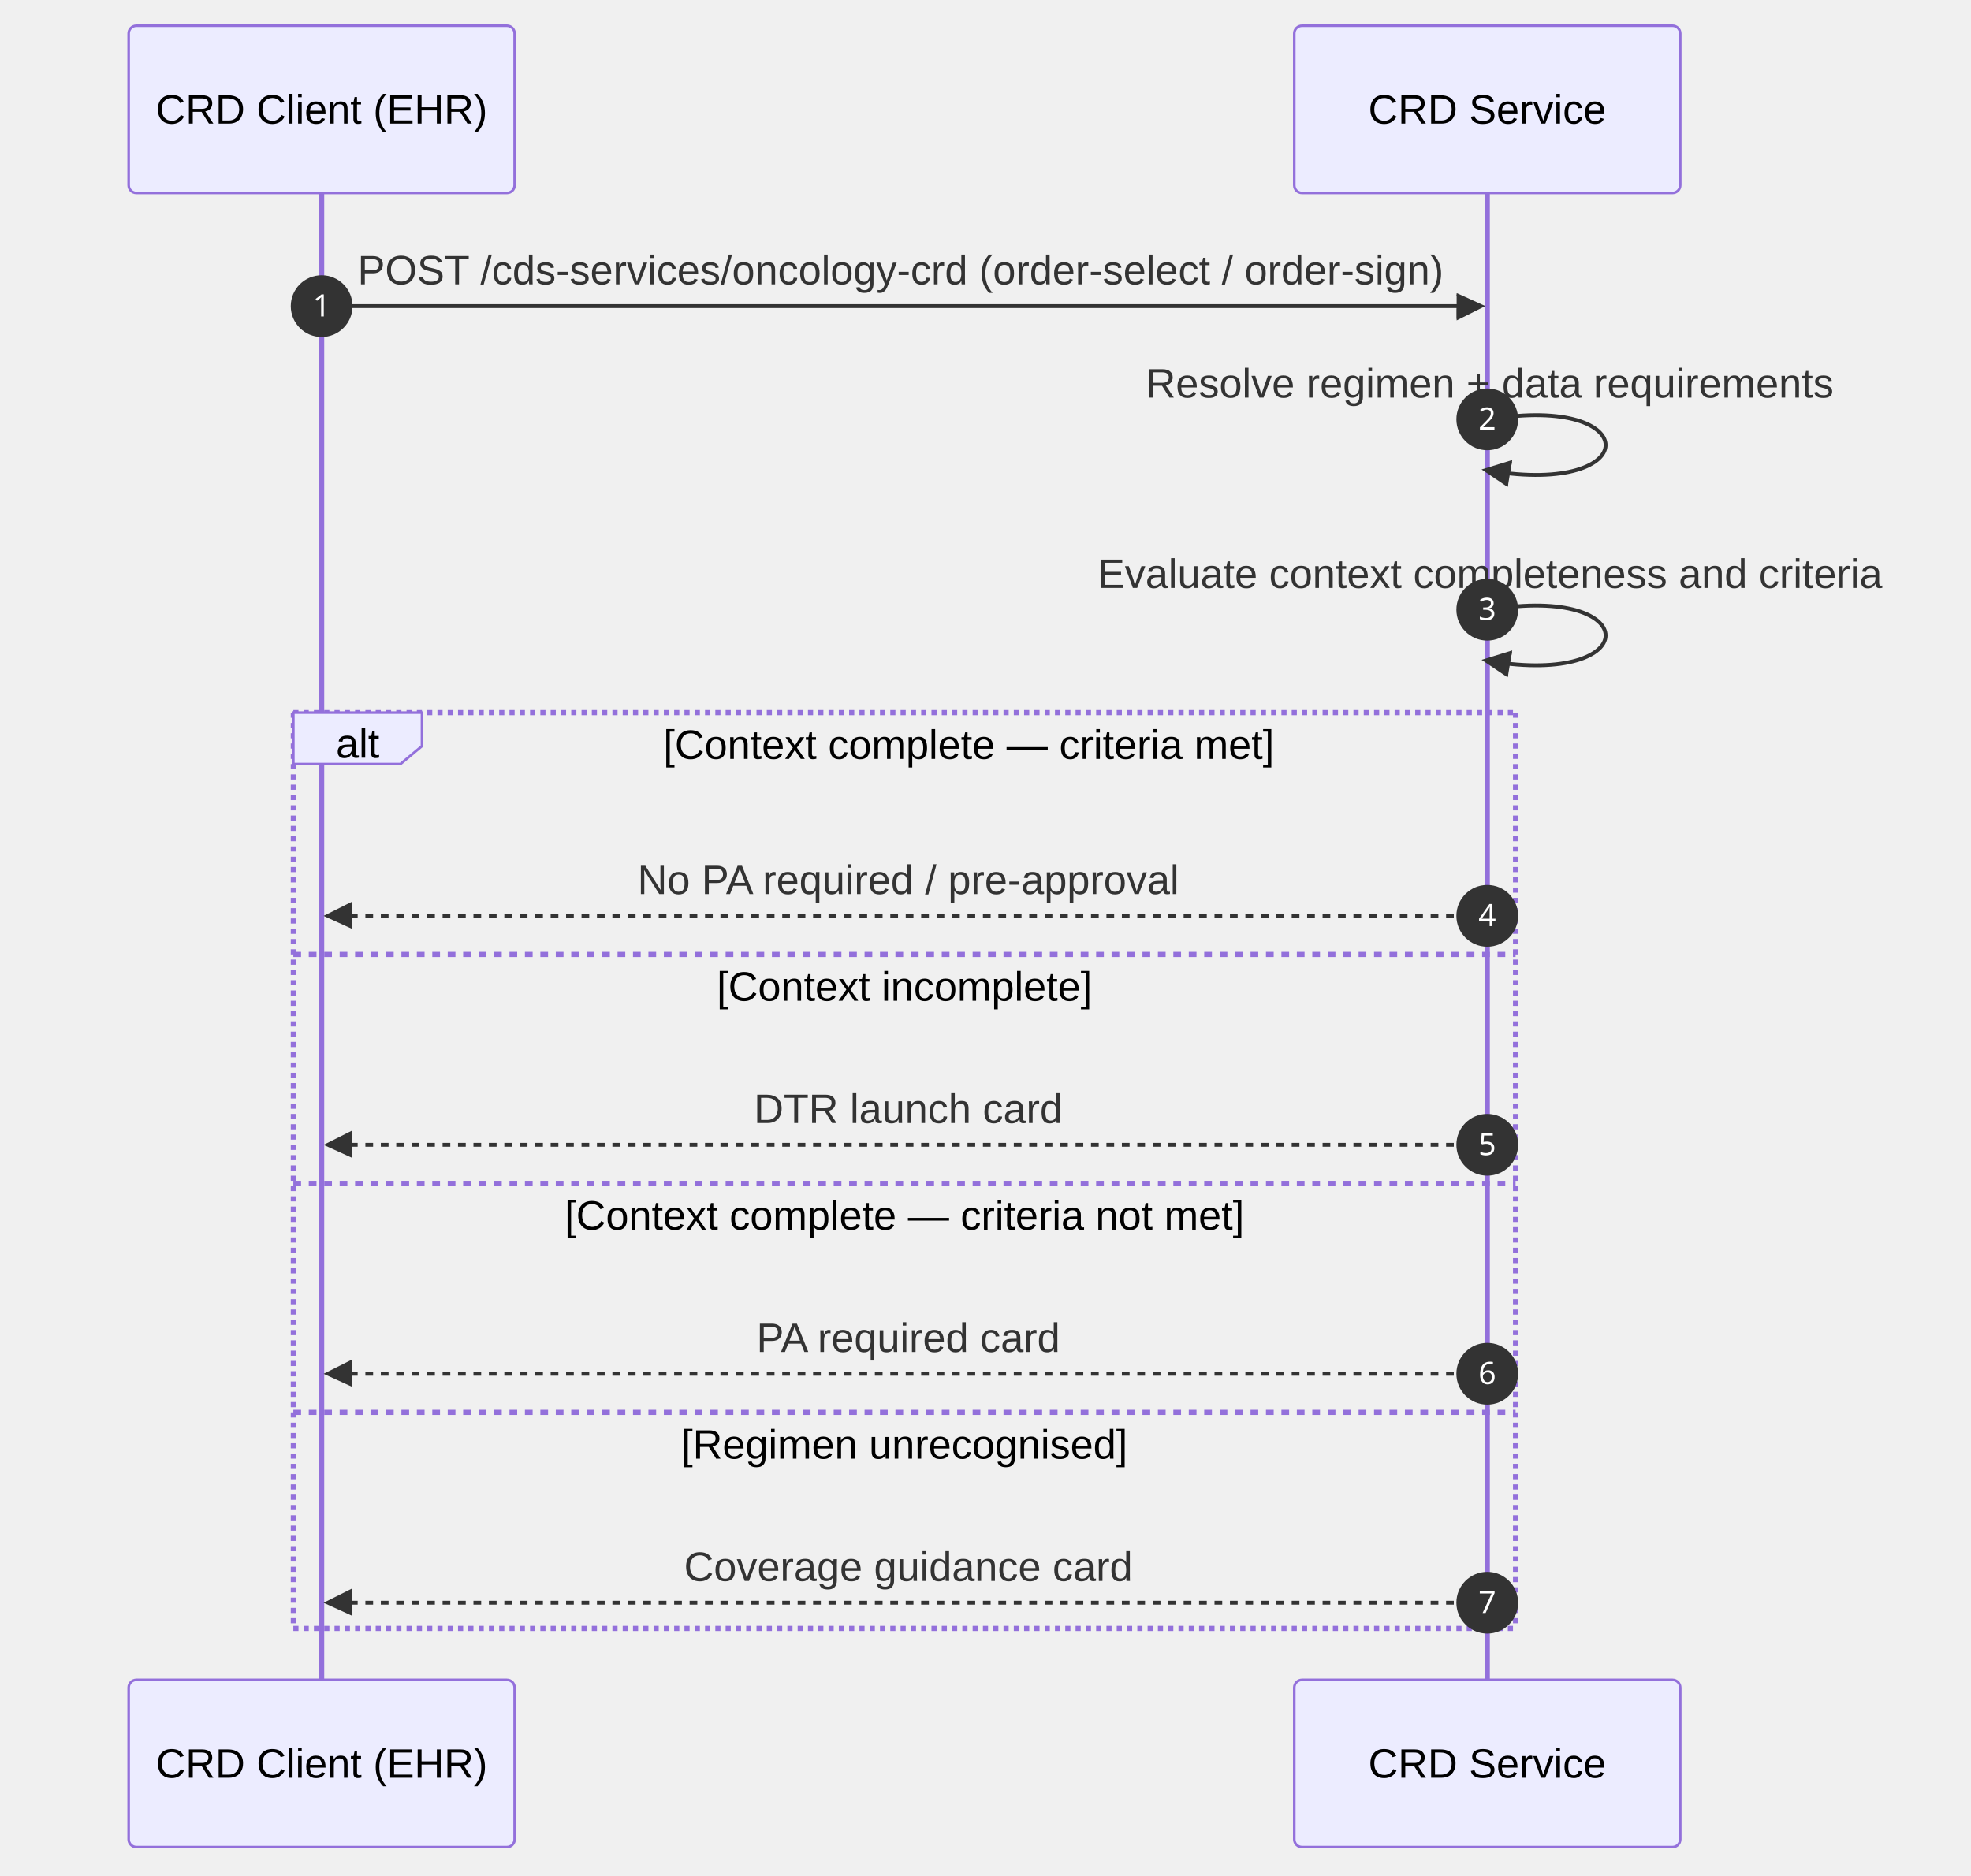
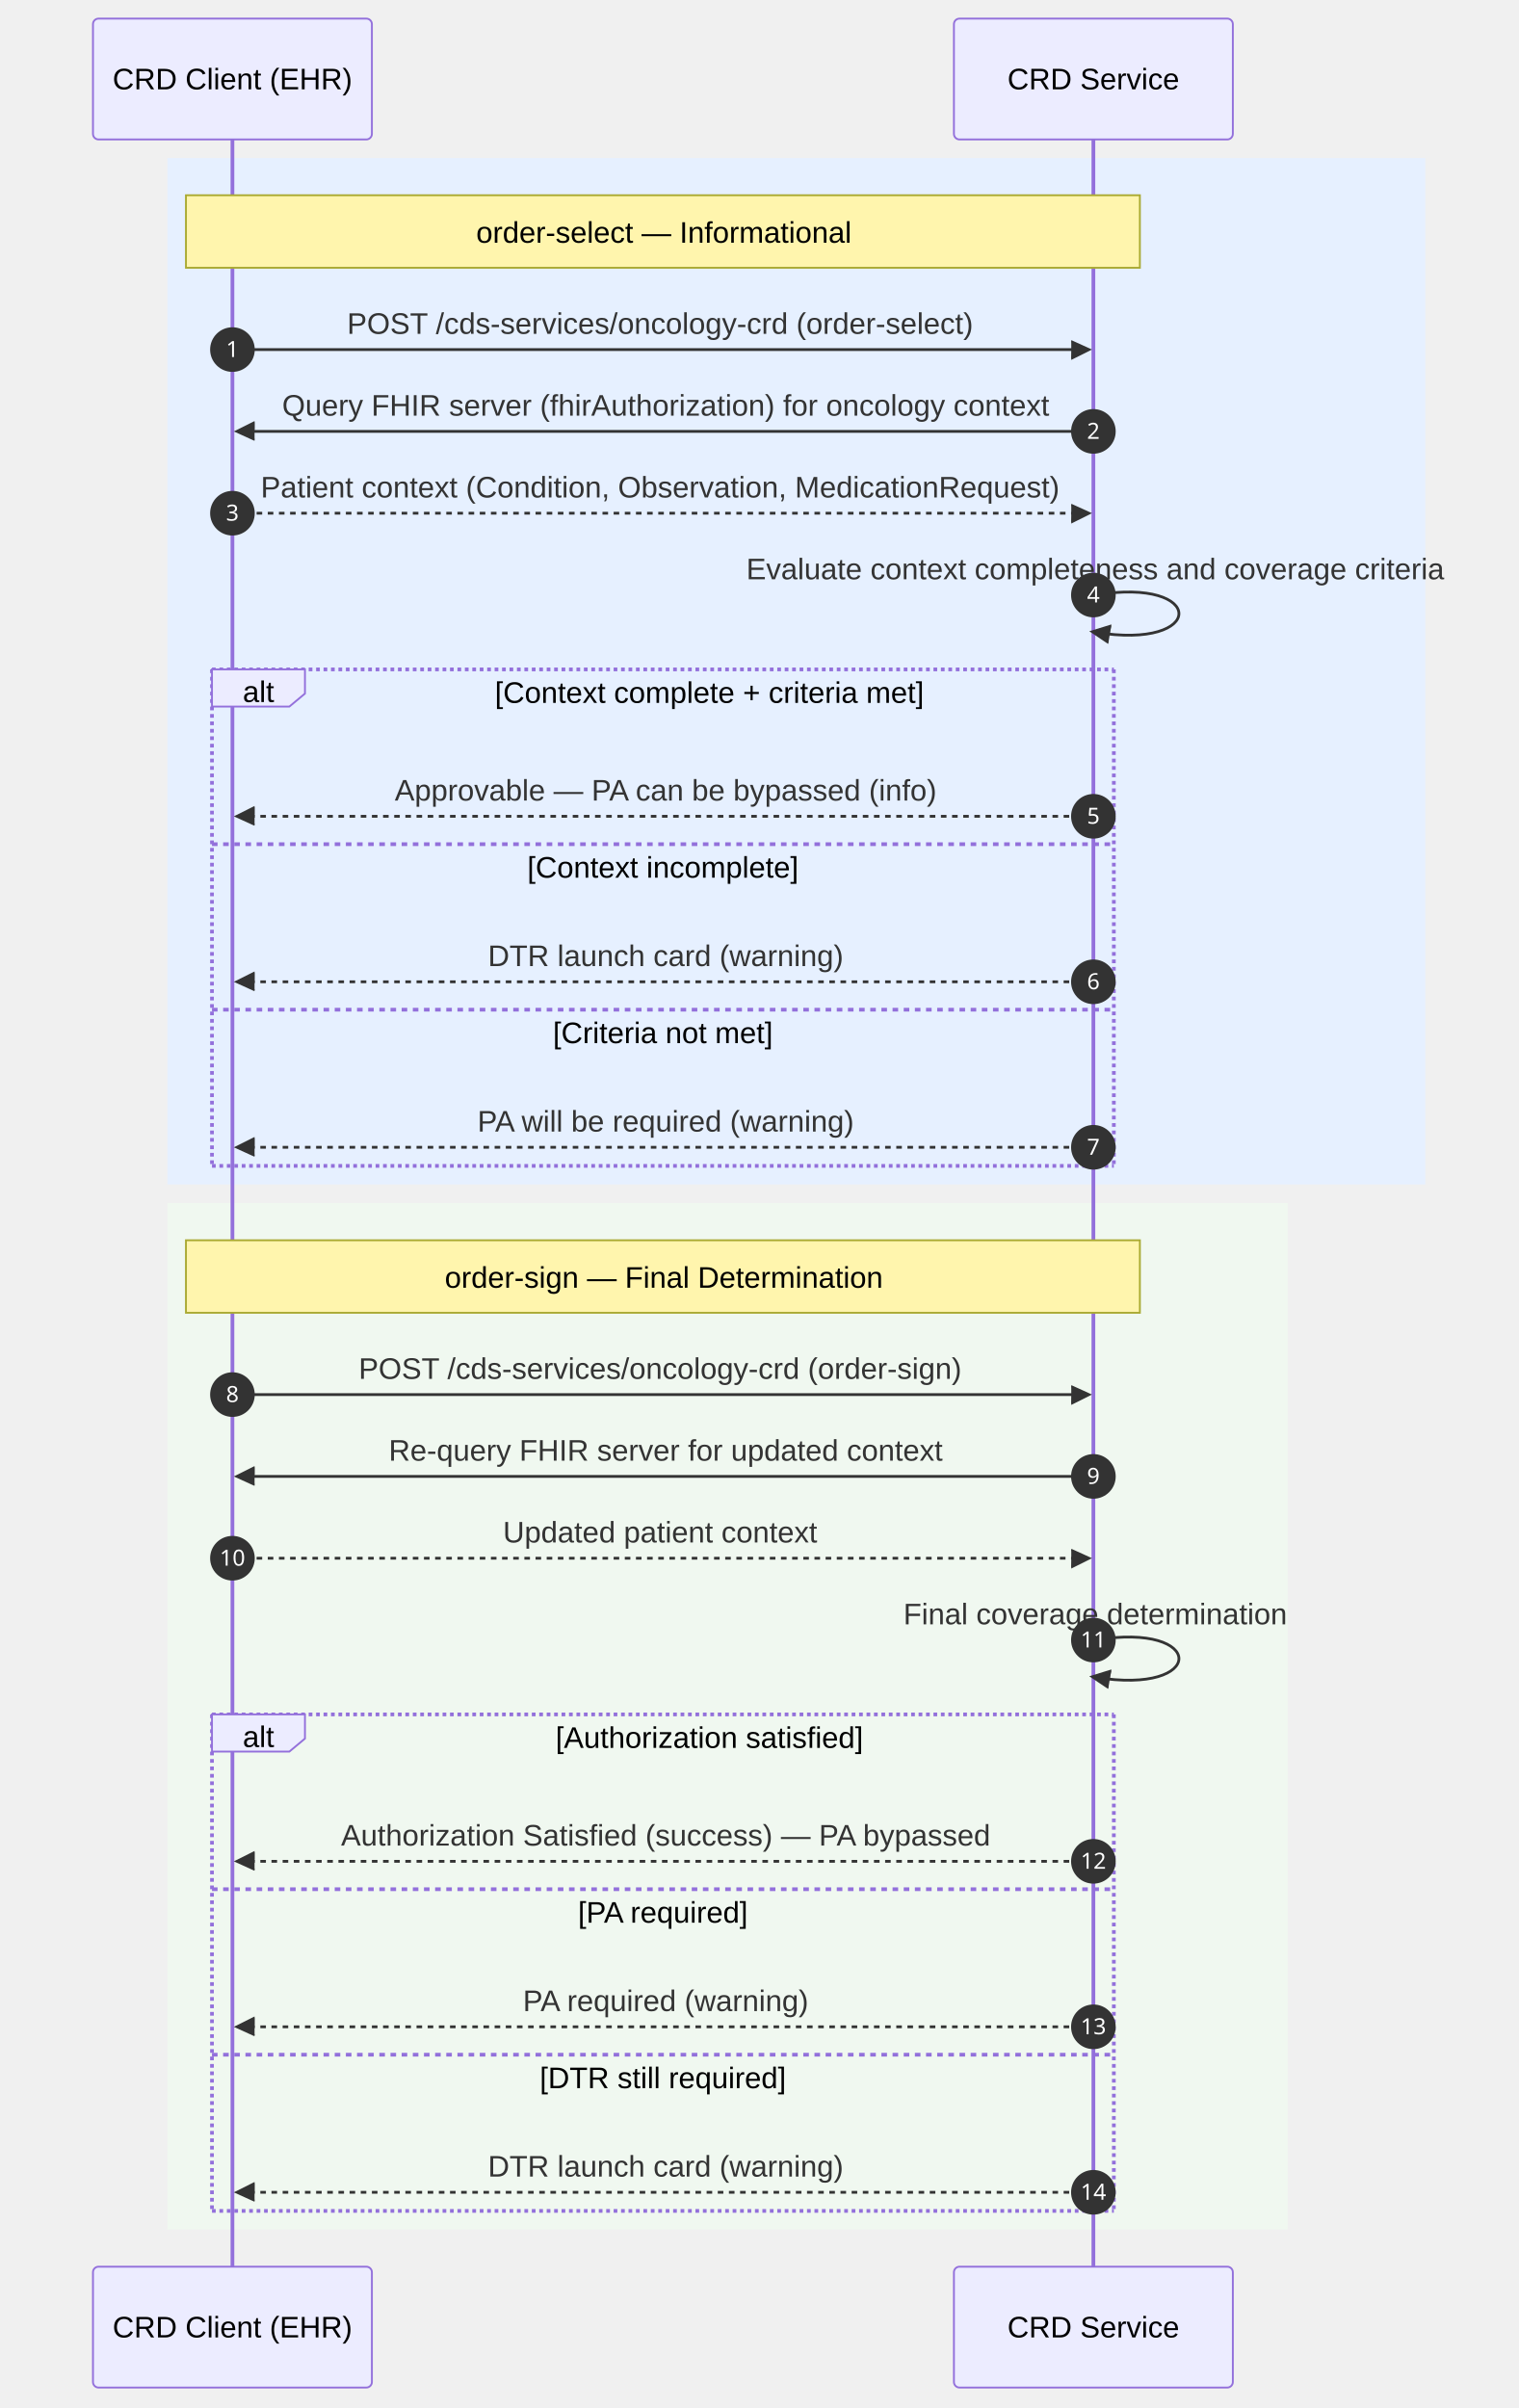
- <svg xmlns="http://www.w3.org/2000/svg" id="my-svg" width="100%" style="max-width: 766px; background-color: transparent;" viewBox="-50 -10 766 729" role="graphics-document document" aria-roledescription="sequence">
+ <svg xmlns="http://www.w3.org/2000/svg" id="my-svg" width="100%" style="max-width: 816.5px; background-color: transparent;" viewBox="-50 -10 816.5 1295" role="graphics-document document" aria-roledescription="sequence">
+   <rect x="40" y="637" fill="rgb(240, 248, 240)" width="602.5" height="552" class="rect" />
+   <rect x="40" y="75" fill="rgb(230, 240, 255)" width="676.5" height="552" class="rect" />
  <g>
-     <rect x="453" y="643" fill="#eaeaea" stroke="#666" width="150" height="65" name="CRD" rx="3" ry="3" class="actor actor-bottom" />
-     <text x="528" y="675.5" dominant-baseline="central" alignment-baseline="central" class="actor actor-box" style="text-anchor: middle; font-size: 16px; font-weight: 400;">
-       <tspan x="528" dy="0">CRD Service</tspan>
+     <rect x="463" y="1209" fill="#eaeaea" stroke="#666" width="150" height="65" name="CRD" rx="3" ry="3" class="actor actor-bottom" />
+     <text x="538" y="1241.5" dominant-baseline="central" alignment-baseline="central" class="actor actor-box" style="text-anchor: middle; font-size: 16px; font-weight: 400;">
+       <tspan x="538" dy="0">CRD Service</tspan>
    </text>
  </g>
  <g>
-     <rect x="0" y="643" fill="#eaeaea" stroke="#666" width="150" height="65" name="EHR" rx="3" ry="3" class="actor actor-bottom" />
-     <text x="75" y="675.5" dominant-baseline="central" alignment-baseline="central" class="actor actor-box" style="text-anchor: middle; font-size: 16px; font-weight: 400;">
+     <rect x="0" y="1209" fill="#eaeaea" stroke="#666" width="150" height="65" name="EHR" rx="3" ry="3" class="actor actor-bottom" />
+     <text x="75" y="1241.5" dominant-baseline="central" alignment-baseline="central" class="actor actor-box" style="text-anchor: middle; font-size: 16px; font-weight: 400;">
      <tspan x="75" dy="0">CRD Client (EHR)</tspan>
    </text>
  </g>
  <g>
-     <line id="actor1" x1="528" y1="65" x2="528" y2="643" class="actor-line 200" stroke-width="0.5px" stroke="#999" name="CRD" data-et="life-line" data-id="CRD" />
+     <line id="actor1" x1="538" y1="65" x2="538" y2="1209" class="actor-line 200" stroke-width="0.5px" stroke="#999" name="CRD" data-et="life-line" data-id="CRD" />
    <g id="root-1" data-et="participant" data-type="participant" data-id="CRD">
-       <rect x="453" y="0" fill="#eaeaea" stroke="#666" width="150" height="65" name="CRD" rx="3" ry="3" class="actor actor-top" />
-       <text x="528" y="32.5" dominant-baseline="central" alignment-baseline="central" class="actor actor-box" style="text-anchor: middle; font-size: 16px; font-weight: 400;">
-         <tspan x="528" dy="0">CRD Service</tspan>
+       <rect x="463" y="0" fill="#eaeaea" stroke="#666" width="150" height="65" name="CRD" rx="3" ry="3" class="actor actor-top" />
+       <text x="538" y="32.5" dominant-baseline="central" alignment-baseline="central" class="actor actor-box" style="text-anchor: middle; font-size: 16px; font-weight: 400;">
+         <tspan x="538" dy="0">CRD Service</tspan>
      </text>
    </g>
  </g>
  <g>
-     <line id="actor0" x1="75" y1="65" x2="75" y2="643" class="actor-line 200" stroke-width="0.5px" stroke="#999" name="EHR" data-et="life-line" data-id="EHR" />
+     <line id="actor0" x1="75" y1="65" x2="75" y2="1209" class="actor-line 200" stroke-width="0.5px" stroke="#999" name="EHR" data-et="life-line" data-id="EHR" />
    <g id="root-0" data-et="participant" data-type="participant" data-id="EHR">
      <rect x="0" y="0" fill="#eaeaea" stroke="#666" width="150" height="65" name="EHR" rx="3" ry="3" class="actor actor-top" />
      <text x="75" y="32.5" dominant-baseline="central" alignment-baseline="central" class="actor actor-box" style="text-anchor: middle; font-size: 16px; font-weight: 400;">
        <tspan x="75" dy="0">CRD Client (EHR)</tspan>
      </text>
    </g>
  </g>
  <style>#my-svg{font-family:"trebuchet ms",verdana,arial,sans-serif;font-size:16px;fill:#333;}@keyframes edge-animation-frame{from{stroke-dashoffset:0;}}@keyframes dash{to{stroke-dashoffset:0;}}#my-svg .edge-animation-slow{stroke-dasharray:9,5!important;stroke-dashoffset:900;animation:dash 50s linear infinite;stroke-linecap:round;}#my-svg .edge-animation-fast{stroke-dasharray:9,5!important;stroke-dashoffset:900;animation:dash 20s linear infinite;stroke-linecap:round;}#my-svg .error-icon{fill:#552222;}#my-svg .error-text{fill:#552222;stroke:#552222;}#my-svg .edge-thickness-normal{stroke-width:1px;}#my-svg .edge-thickness-thick{stroke-width:3.5px;}#my-svg .edge-pattern-solid{stroke-dasharray:0;}#my-svg .edge-thickness-invisible{stroke-width:0;fill:none;}#my-svg .edge-pattern-dashed{stroke-dasharray:3;}#my-svg .edge-pattern-dotted{stroke-dasharray:2;}#my-svg .marker{fill:#333333;stroke:#333333;}#my-svg .marker.cross{stroke:#333333;}#my-svg svg{font-family:"trebuchet ms",verdana,arial,sans-serif;font-size:16px;}#my-svg p{margin:0;}#my-svg .actor{stroke:#9370DB;fill:#ECECFF;stroke-width:1;}#my-svg rect.actor.outer-path[data-look="neo"]{filter:drop-shadow(1px 2px 2px rgba(185, 185, 185, 1));}#my-svg rect.note[data-look="neo"]{stroke:#aaaa33;fill:#fff5ad;filter:drop-shadow(1px 2px 2px rgba(185, 185, 185, 1));}#my-svg text.actor&gt;tspan{fill:black;stroke:none;}#my-svg .actor-line{stroke:#9370DB;}#my-svg .innerArc{stroke-width:1.5;stroke-dasharray:none;}#my-svg .messageLine0{stroke-width:1.5;stroke-dasharray:none;stroke:#333;}#my-svg .messageLine1{stroke-width:1.5;stroke-dasharray:2,2;stroke:#333;}#my-svg [id$="-arrowhead"] path{fill:#333;stroke:#333;}#my-svg .sequenceNumber{fill:white;}#my-svg [id$="-sequencenumber"]{fill:#333;}#my-svg [id$="-crosshead"] path{fill:#333;stroke:#333;}#my-svg .messageText{fill:#333;stroke:none;}#my-svg .labelBox{stroke:#9370DB;fill:#ECECFF;filter:none;}#my-svg .labelText,#my-svg .labelText&gt;tspan{fill:black;stroke:none;}#my-svg .loopText,#my-svg .loopText&gt;tspan{fill:black;stroke:none;}#my-svg .loopLine{stroke-width:2px;stroke-dasharray:2,2;stroke:#9370DB;fill:#9370DB;}#my-svg .note{stroke:#aaaa33;fill:#fff5ad;}#my-svg .noteText,#my-svg .noteText&gt;tspan{fill:black;stroke:none;font-weight:normal;}#my-svg .activation0{fill:#f4f4f4;stroke:#666;}#my-svg .activation1{fill:#f4f4f4;stroke:#666;}#my-svg .activation2{fill:#f4f4f4;stroke:#666;}#my-svg .actorPopupMenu{position:absolute;}#my-svg .actorPopupMenuPanel{position:absolute;fill:#ECECFF;box-shadow:0px 8px 16px 0px rgba(0,0,0,0.2);filter:drop-shadow(3px 5px 2px rgb(0 0 0 / 0.4));}#my-svg .actor-man circle,#my-svg line{fill:#ECECFF;stroke-width:2px;}#my-svg g rect.rect{filter:drop-shadow(1px 2px 2px rgba(185, 185, 185, 1));stroke:#9370DB;}#my-svg .node .neo-node{stroke:#9370DB;}#my-svg [data-look="neo"].node rect,#my-svg [data-look="neo"].cluster rect,#my-svg [data-look="neo"].node polygon{stroke:#9370DB;filter:drop-shadow(1px 2px 2px rgba(185, 185, 185, 1));}#my-svg [data-look="neo"].node path{stroke:#9370DB;stroke-width:1px;}#my-svg [data-look="neo"].node .outer-path{filter:drop-shadow(1px 2px 2px rgba(185, 185, 185, 1));}#my-svg [data-look="neo"].node .neo-line path{stroke:#9370DB;filter:none;}#my-svg [data-look="neo"].node circle{stroke:#9370DB;filter:drop-shadow(1px 2px 2px rgba(185, 185, 185, 1));}#my-svg [data-look="neo"].node circle .state-start{fill:#000000;}#my-svg [data-look="neo"].icon-shape .icon{fill:#9370DB;filter:drop-shadow(1px 2px 2px rgba(185, 185, 185, 1));}#my-svg [data-look="neo"].icon-shape .icon-neo path{stroke:#9370DB;filter:drop-shadow(1px 2px 2px rgba(185, 185, 185, 1));}#my-svg :root{--mermaid-font-family:"trebuchet ms",verdana,arial,sans-serif;}</style>
  <g />
  <defs>
    <symbol id="my-svg-computer" width="24" height="24">
      <path transform="scale(.5)" d="M2 2v13h20v-13h-20zm18 11h-16v-9h16v9zm-10.228 6l.466-1h3.524l.467 1h-4.457zm14.228 3h-24l2-6h2.104l-1.33 4h18.45l-1.297-4h2.073l2 6zm-5-10h-14v-7h14v7z" />
    </symbol>
  </defs>
  <defs>
    <symbol id="my-svg-database" fill-rule="evenodd" clip-rule="evenodd">
      <path transform="scale(.5)" d="M12.258.001l.256.004.255.005.253.008.251.01.249.012.247.015.246.016.242.019.241.02.239.023.236.024.233.027.231.028.229.031.225.032.223.034.22.036.217.038.214.04.211.041.208.043.205.045.201.046.198.048.194.05.191.051.187.053.183.054.18.056.175.057.172.059.168.06.163.061.16.063.155.064.15.066.074.033.073.033.071.034.07.034.069.035.068.035.067.035.066.035.064.036.064.036.062.036.06.036.06.037.058.037.058.037.055.038.055.038.053.038.052.038.051.039.05.039.048.039.047.039.045.04.044.04.043.04.041.04.04.041.039.041.037.041.036.041.034.041.033.042.032.042.03.042.029.042.027.042.026.043.024.043.023.043.021.043.02.043.018.044.017.043.015.044.013.044.012.044.011.045.009.044.007.045.006.045.004.045.002.045.001.045v17l-.001.045-.002.045-.004.045-.006.045-.007.045-.009.044-.011.045-.012.044-.013.044-.015.044-.017.043-.018.044-.02.043-.021.043-.023.043-.024.043-.026.043-.027.042-.029.042-.03.042-.032.042-.033.042-.034.041-.036.041-.037.041-.039.041-.04.041-.041.04-.043.04-.044.04-.045.04-.047.039-.048.039-.05.039-.051.039-.052.038-.053.038-.055.038-.055.038-.058.037-.058.037-.06.037-.06.036-.062.036-.064.036-.064.036-.066.035-.067.035-.068.035-.069.035-.07.034-.071.034-.073.033-.074.033-.15.066-.155.064-.16.063-.163.061-.168.06-.172.059-.175.057-.18.056-.183.054-.187.053-.191.051-.194.05-.198.048-.201.046-.205.045-.208.043-.211.041-.214.04-.217.038-.22.036-.223.034-.225.032-.229.031-.231.028-.233.027-.236.024-.239.023-.241.02-.242.019-.246.016-.247.015-.249.012-.251.01-.253.008-.255.005-.256.004-.258.001-.258-.001-.256-.004-.255-.005-.253-.008-.251-.01-.249-.012-.247-.015-.245-.016-.243-.019-.241-.02-.238-.023-.236-.024-.234-.027-.231-.028-.228-.031-.226-.032-.223-.034-.22-.036-.217-.038-.214-.04-.211-.041-.208-.043-.204-.045-.201-.046-.198-.048-.195-.05-.19-.051-.187-.053-.184-.054-.179-.056-.176-.057-.172-.059-.167-.06-.164-.061-.159-.063-.155-.064-.151-.066-.074-.033-.072-.033-.072-.034-.07-.034-.069-.035-.068-.035-.067-.035-.066-.035-.064-.036-.063-.036-.062-.036-.061-.036-.06-.037-.058-.037-.057-.037-.056-.038-.055-.038-.053-.038-.052-.038-.051-.039-.049-.039-.049-.039-.046-.039-.046-.04-.044-.04-.043-.04-.041-.04-.04-.041-.039-.041-.037-.041-.036-.041-.034-.041-.033-.042-.032-.042-.03-.042-.029-.042-.027-.042-.026-.043-.024-.043-.023-.043-.021-.043-.02-.043-.018-.044-.017-.043-.015-.044-.013-.044-.012-.044-.011-.045-.009-.044-.007-.045-.006-.045-.004-.045-.002-.045-.001-.045v-17l.001-.045.002-.045.004-.045.006-.045.007-.045.009-.044.011-.045.012-.044.013-.044.015-.044.017-.043.018-.044.02-.043.021-.043.023-.043.024-.043.026-.043.027-.042.029-.042.03-.042.032-.042.033-.042.034-.041.036-.041.037-.041.039-.041.04-.041.041-.04.043-.04.044-.04.046-.04.046-.039.049-.039.049-.039.051-.039.052-.038.053-.038.055-.038.056-.038.057-.037.058-.037.06-.037.061-.036.062-.036.063-.036.064-.036.066-.035.067-.035.068-.035.069-.035.07-.034.072-.034.072-.033.074-.033.151-.066.155-.064.159-.063.164-.061.167-.06.172-.059.176-.057.179-.056.184-.054.187-.053.19-.051.195-.05.198-.048.201-.046.204-.045.208-.043.211-.041.214-.04.217-.038.22-.036.223-.034.226-.032.228-.031.231-.028.234-.027.236-.024.238-.023.241-.02.243-.019.245-.016.247-.015.249-.012.251-.01.253-.008.255-.005.256-.004.258-.001.258.001zm-9.258 20.499v.01l.001.021.003.021.004.022.005.021.006.022.007.022.009.023.01.022.011.023.012.023.013.023.015.023.016.024.017.023.018.024.019.024.021.024.022.025.023.024.024.025.052.049.056.05.061.051.066.051.07.051.075.051.079.052.084.052.088.052.092.052.097.052.102.051.105.052.11.052.114.051.119.051.123.051.127.05.131.05.135.05.139.048.144.049.147.047.152.047.155.047.16.045.163.045.167.043.171.043.176.041.178.041.183.039.187.039.19.037.194.035.197.035.202.033.204.031.209.03.212.029.216.027.219.025.222.024.226.021.23.02.233.018.236.016.24.015.243.012.246.01.249.008.253.005.256.004.259.001.26-.001.257-.004.254-.005.25-.008.247-.011.244-.012.241-.014.237-.016.233-.018.231-.021.226-.021.224-.024.22-.026.216-.027.212-.028.21-.031.205-.031.202-.034.198-.034.194-.036.191-.037.187-.039.183-.04.179-.04.175-.042.172-.043.168-.044.163-.045.16-.046.155-.046.152-.047.148-.048.143-.049.139-.049.136-.05.131-.05.126-.05.123-.051.118-.052.114-.051.11-.052.106-.052.101-.052.096-.052.092-.052.088-.053.083-.051.079-.052.074-.052.07-.051.065-.051.06-.051.056-.05.051-.05.023-.024.023-.025.021-.024.02-.024.019-.024.018-.024.017-.024.015-.023.014-.024.013-.023.012-.023.01-.023.01-.022.008-.022.006-.022.006-.022.004-.022.004-.021.001-.021.001-.021v-4.127l-.077.055-.08.053-.083.054-.085.053-.087.052-.09.052-.093.051-.095.05-.097.05-.1.049-.102.049-.105.048-.106.047-.109.047-.111.046-.114.045-.115.045-.118.044-.12.043-.122.042-.124.042-.126.041-.128.04-.13.04-.132.038-.134.038-.135.037-.138.037-.139.035-.142.035-.143.034-.144.033-.147.032-.148.031-.15.03-.151.03-.153.029-.154.027-.156.027-.158.026-.159.025-.161.024-.162.023-.163.022-.165.021-.166.02-.167.019-.169.018-.169.017-.171.016-.173.015-.173.014-.175.013-.175.012-.177.011-.178.01-.179.008-.179.008-.181.006-.182.005-.182.004-.184.003-.184.002h-.37l-.184-.002-.184-.003-.182-.004-.182-.005-.181-.006-.179-.008-.179-.008-.178-.01-.176-.011-.176-.012-.175-.013-.173-.014-.172-.015-.171-.016-.17-.017-.169-.018-.167-.019-.166-.02-.165-.021-.163-.022-.162-.023-.161-.024-.159-.025-.157-.026-.156-.027-.155-.027-.153-.029-.151-.03-.15-.03-.148-.031-.146-.032-.145-.033-.143-.034-.141-.035-.14-.035-.137-.037-.136-.037-.134-.038-.132-.038-.13-.04-.128-.04-.126-.041-.124-.042-.122-.042-.12-.044-.117-.043-.116-.045-.113-.045-.112-.046-.109-.047-.106-.047-.105-.048-.102-.049-.1-.049-.097-.05-.095-.05-.093-.052-.09-.051-.087-.052-.085-.053-.083-.054-.08-.054-.077-.054v4.127zm0-5.654v.011l.001.021.003.021.004.021.005.022.006.022.007.022.009.022.01.022.011.023.012.023.013.023.015.024.016.023.017.024.018.024.019.024.021.024.022.024.023.025.024.024.052.05.056.05.061.05.066.051.07.051.075.052.079.051.084.052.088.052.092.052.097.052.102.052.105.052.11.051.114.051.119.052.123.05.127.051.131.05.135.049.139.049.144.048.147.048.152.047.155.046.16.045.163.045.167.044.171.042.176.042.178.04.183.04.187.038.19.037.194.036.197.034.202.033.204.032.209.03.212.028.216.027.219.025.222.024.226.022.23.02.233.018.236.016.24.014.243.012.246.01.249.008.253.006.256.003.259.001.26-.001.257-.003.254-.006.25-.008.247-.01.244-.012.241-.015.237-.016.233-.018.231-.02.226-.022.224-.024.22-.025.216-.027.212-.029.21-.03.205-.032.202-.033.198-.035.194-.036.191-.037.187-.039.183-.039.179-.041.175-.042.172-.043.168-.044.163-.045.16-.045.155-.047.152-.047.148-.048.143-.048.139-.05.136-.049.131-.05.126-.051.123-.051.118-.051.114-.052.11-.052.106-.052.101-.052.096-.052.092-.052.088-.052.083-.052.079-.052.074-.051.07-.052.065-.051.06-.05.056-.051.051-.049.023-.025.023-.024.021-.025.02-.024.019-.024.018-.024.017-.024.015-.023.014-.023.013-.024.012-.022.01-.023.01-.023.008-.022.006-.022.006-.022.004-.021.004-.022.001-.021.001-.021v-4.139l-.077.054-.08.054-.083.054-.085.052-.087.053-.09.051-.093.051-.095.051-.097.05-.1.049-.102.049-.105.048-.106.047-.109.047-.111.046-.114.045-.115.044-.118.044-.12.044-.122.042-.124.042-.126.041-.128.04-.13.039-.132.039-.134.038-.135.037-.138.036-.139.036-.142.035-.143.033-.144.033-.147.033-.148.031-.15.03-.151.03-.153.028-.154.028-.156.027-.158.026-.159.025-.161.024-.162.023-.163.022-.165.021-.166.02-.167.019-.169.018-.169.017-.171.016-.173.015-.173.014-.175.013-.175.012-.177.011-.178.009-.179.009-.179.007-.181.007-.182.005-.182.004-.184.003-.184.002h-.37l-.184-.002-.184-.003-.182-.004-.182-.005-.181-.007-.179-.007-.179-.009-.178-.009-.176-.011-.176-.012-.175-.013-.173-.014-.172-.015-.171-.016-.17-.017-.169-.018-.167-.019-.166-.02-.165-.021-.163-.022-.162-.023-.161-.024-.159-.025-.157-.026-.156-.027-.155-.028-.153-.028-.151-.03-.15-.03-.148-.031-.146-.033-.145-.033-.143-.033-.141-.035-.14-.036-.137-.036-.136-.037-.134-.038-.132-.039-.13-.039-.128-.04-.126-.041-.124-.042-.122-.043-.12-.043-.117-.044-.116-.044-.113-.046-.112-.046-.109-.046-.106-.047-.105-.048-.102-.049-.1-.049-.097-.05-.095-.051-.093-.051-.09-.051-.087-.053-.085-.052-.083-.054-.08-.054-.077-.054v4.139zm0-5.666v.011l.001.02.003.022.004.021.005.022.006.021.007.022.009.023.01.022.011.023.012.023.013.023.015.023.016.024.017.024.018.023.019.024.021.025.022.024.023.024.024.025.052.05.056.05.061.05.066.051.07.051.075.052.079.051.084.052.088.052.092.052.097.052.102.052.105.051.11.052.114.051.119.051.123.051.127.05.131.05.135.05.139.049.144.048.147.048.152.047.155.046.16.045.163.045.167.043.171.043.176.042.178.04.183.04.187.038.19.037.194.036.197.034.202.033.204.032.209.03.212.028.216.027.219.025.222.024.226.021.23.02.233.018.236.017.24.014.243.012.246.01.249.008.253.006.256.003.259.001.26-.001.257-.003.254-.006.25-.008.247-.01.244-.013.241-.014.237-.016.233-.018.231-.02.226-.022.224-.024.22-.025.216-.027.212-.029.21-.03.205-.032.202-.033.198-.035.194-.036.191-.037.187-.039.183-.039.179-.041.175-.042.172-.043.168-.044.163-.045.16-.045.155-.047.152-.047.148-.048.143-.049.139-.049.136-.049.131-.051.126-.05.123-.051.118-.052.114-.051.11-.052.106-.052.101-.052.096-.052.092-.052.088-.052.083-.052.079-.052.074-.052.07-.051.065-.051.06-.051.056-.05.051-.049.023-.025.023-.025.021-.024.02-.024.019-.024.018-.024.017-.024.015-.023.014-.024.013-.023.012-.023.01-.022.01-.023.008-.022.006-.022.006-.022.004-.022.004-.021.001-.021.001-.021v-4.153l-.077.054-.08.054-.083.053-.085.053-.087.053-.09.051-.093.051-.095.051-.097.05-.1.049-.102.048-.105.048-.106.048-.109.046-.111.046-.114.046-.115.044-.118.044-.12.043-.122.043-.124.042-.126.041-.128.04-.13.039-.132.039-.134.038-.135.037-.138.036-.139.036-.142.034-.143.034-.144.033-.147.032-.148.032-.15.03-.151.03-.153.028-.154.028-.156.027-.158.026-.159.024-.161.024-.162.023-.163.023-.165.021-.166.02-.167.019-.169.018-.169.017-.171.016-.173.015-.173.014-.175.013-.175.012-.177.01-.178.01-.179.009-.179.007-.181.006-.182.006-.182.004-.184.003-.184.001-.185.001-.185-.001-.184-.001-.184-.003-.182-.004-.182-.006-.181-.006-.179-.007-.179-.009-.178-.01-.176-.01-.176-.012-.175-.013-.173-.014-.172-.015-.171-.016-.17-.017-.169-.018-.167-.019-.166-.02-.165-.021-.163-.023-.162-.023-.161-.024-.159-.024-.157-.026-.156-.027-.155-.028-.153-.028-.151-.03-.15-.03-.148-.032-.146-.032-.145-.033-.143-.034-.141-.034-.14-.036-.137-.036-.136-.037-.134-.038-.132-.039-.13-.039-.128-.041-.126-.041-.124-.041-.122-.043-.12-.043-.117-.044-.116-.044-.113-.046-.112-.046-.109-.046-.106-.048-.105-.048-.102-.048-.1-.05-.097-.049-.095-.051-.093-.051-.09-.052-.087-.052-.085-.053-.083-.053-.08-.054-.077-.054v4.153zm8.74-8.179l-.257.004-.254.005-.25.008-.247.011-.244.012-.241.014-.237.016-.233.018-.231.021-.226.022-.224.023-.22.026-.216.027-.212.028-.21.031-.205.032-.202.033-.198.034-.194.036-.191.038-.187.038-.183.04-.179.041-.175.042-.172.043-.168.043-.163.045-.16.046-.155.046-.152.048-.148.048-.143.048-.139.049-.136.05-.131.05-.126.051-.123.051-.118.051-.114.052-.11.052-.106.052-.101.052-.096.052-.092.052-.088.052-.083.052-.079.052-.074.051-.07.052-.065.051-.06.05-.056.05-.051.05-.023.025-.023.024-.021.024-.02.025-.019.024-.018.024-.017.023-.015.024-.014.023-.013.023-.012.023-.01.023-.01.022-.008.022-.006.023-.006.021-.004.022-.004.021-.001.021-.001.021.001.021.001.021.004.021.004.022.006.021.006.023.008.022.01.022.01.023.012.023.013.023.014.023.015.024.017.023.018.024.019.024.02.025.021.024.023.024.023.025.051.05.056.05.06.05.065.051.07.052.074.051.079.052.083.052.088.052.092.052.096.052.101.052.106.052.11.052.114.052.118.051.123.051.126.051.131.05.136.05.139.049.143.048.148.048.152.048.155.046.16.046.163.045.168.043.172.043.175.042.179.041.183.04.187.038.191.038.194.036.198.034.202.033.205.032.21.031.212.028.216.027.22.026.224.023.226.022.231.021.233.018.237.016.241.014.244.012.247.011.25.008.254.005.257.004.26.001.26-.001.257-.004.254-.005.25-.008.247-.011.244-.012.241-.014.237-.016.233-.018.231-.021.226-.022.224-.023.22-.026.216-.027.212-.028.21-.031.205-.032.202-.033.198-.034.194-.036.191-.038.187-.038.183-.04.179-.041.175-.042.172-.043.168-.043.163-.045.16-.046.155-.046.152-.048.148-.048.143-.048.139-.049.136-.05.131-.05.126-.051.123-.051.118-.051.114-.052.11-.052.106-.052.101-.052.096-.052.092-.052.088-.052.083-.052.079-.052.074-.051.07-.052.065-.051.06-.05.056-.05.051-.05.023-.025.023-.024.021-.024.02-.025.019-.024.018-.024.017-.023.015-.024.014-.023.013-.023.012-.023.01-.023.01-.022.008-.022.006-.023.006-.021.004-.022.004-.021.001-.021.001-.021-.001-.021-.001-.021-.004-.021-.004-.022-.006-.021-.006-.023-.008-.022-.01-.022-.01-.023-.012-.023-.013-.023-.014-.023-.015-.024-.017-.023-.018-.024-.019-.024-.02-.025-.021-.024-.023-.024-.023-.025-.051-.05-.056-.05-.06-.05-.065-.051-.07-.052-.074-.051-.079-.052-.083-.052-.088-.052-.092-.052-.096-.052-.101-.052-.106-.052-.11-.052-.114-.052-.118-.051-.123-.051-.126-.051-.131-.05-.136-.05-.139-.049-.143-.048-.148-.048-.152-.048-.155-.046-.16-.046-.163-.045-.168-.043-.172-.043-.175-.042-.179-.041-.183-.04-.187-.038-.191-.038-.194-.036-.198-.034-.202-.033-.205-.032-.21-.031-.212-.028-.216-.027-.22-.026-.224-.023-.226-.022-.231-.021-.233-.018-.237-.016-.241-.014-.244-.012-.247-.011-.25-.008-.254-.005-.257-.004-.26-.001-.26.001z" />
    </symbol>
  </defs>
  <defs>
    <symbol id="my-svg-clock" width="24" height="24">
      <path transform="scale(.5)" d="M12 2c5.514 0 10 4.486 10 10s-4.486 10-10 10-10-4.486-10-10 4.486-10 10-10zm0-2c-6.627 0-12 5.373-12 12s5.373 12 12 12 12-5.373 12-12-5.373-12-12-12zm5.848 12.459c.202.038.202.333.001.372-1.907.361-6.045 1.111-6.547 1.111-.719 0-1.301-.582-1.301-1.301 0-.512.77-5.447 1.125-7.445.034-.192.312-.181.343.014l.985 6.238 5.394 1.011z" />
    </symbol>
  </defs>
  <defs>
    <marker id="my-svg-arrowhead" refX="7.9" refY="5" markerUnits="userSpaceOnUse" markerWidth="12" markerHeight="12" orient="auto-start-reverse">
      <path d="M -1 0 L 10 5 L 0 10 z" />
    </marker>
  </defs>
  <defs>
    <marker id="my-svg-crosshead" markerWidth="15" markerHeight="8" orient="auto" refX="4" refY="4.5">
      <path fill="none" stroke="#000000" stroke-width="1pt" d="M 1,2 L 6,7 M 6,2 L 1,7" style="stroke-dasharray: 0, 0;" />
    </marker>
  </defs>
  <defs>
    <marker id="my-svg-filled-head" refX="15.5" refY="7" markerWidth="20" markerHeight="28" orient="auto">
      <path d="M 18,7 L9,13 L14,7 L9,1 Z" />
    </marker>
  </defs>
  <defs>
    <marker id="my-svg-sequencenumber" refX="15" refY="15" markerWidth="60" markerHeight="40" orient="auto">
      <circle cx="15" cy="15" r="6" />
    </marker>
  </defs>
  <defs>
    <marker id="my-svg-solidTopArrowHead" refX="7.9" refY="7.25" markerUnits="userSpaceOnUse" markerWidth="12" markerHeight="12" orient="auto-start-reverse">
      <path d="M 0 0 L 10 8 L 0 8 z" />
    </marker>
  </defs>
  <defs>
    <marker id="my-svg-solidBottomArrowHead" refX="7.9" refY="0.75" markerUnits="userSpaceOnUse" markerWidth="12" markerHeight="12" orient="auto-start-reverse">
      <path d="M 0 0 L 10 0 L 0 8 z" />
    </marker>
  </defs>
  <defs>
    <marker id="my-svg-stickTopArrowHead" refX="7.5" refY="7" markerUnits="userSpaceOnUse" markerWidth="12" markerHeight="12" orient="auto-start-reverse">
      <path d="M 0 0 L 7 7" stroke="black" stroke-width="1.5" fill="none" />
    </marker>
  </defs>
  <defs>
    <marker id="my-svg-stickBottomArrowHead" refX="7.5" refY="0" markerUnits="userSpaceOnUse" markerWidth="12" markerHeight="12" orient="auto-start-reverse">
      <path d="M 0 7 L 7 0" stroke="black" stroke-width="1.5" fill="none" />
    </marker>
  </defs>
-   <g data-et="control-structure" data-id="i12">
-     <line x1="64" y1="267" x2="539" y2="267" class="loopLine" />
-     <line x1="539" y1="267" x2="539" y2="623" class="loopLine" />
-     <line x1="64" y1="623" x2="539" y2="623" class="loopLine" />
-     <line x1="64" y1="267" x2="64" y2="623" class="loopLine" />
-     <line x1="64" y1="361" x2="539" y2="361" class="loopLine" style="stroke-dasharray: 3, 3;" />
-     <line x1="64" y1="450" x2="539" y2="450" class="loopLine" style="stroke-dasharray: 3, 3;" />
-     <line x1="64" y1="539" x2="539" y2="539" class="loopLine" style="stroke-dasharray: 3, 3;" />
-     <polygon points="64,267 114,267 114,280 105.6,287 64,287" class="labelBox" />
-     <text x="89" y="280" text-anchor="middle" dominant-baseline="middle" alignment-baseline="middle" class="labelText" style="font-size: 16px; font-weight: 400;">alt</text>
-     <text x="326.5" y="285" text-anchor="middle" class="loopText" style="font-size: 16px; font-weight: 400;">
-       <tspan x="326.5">[Context complete — criteria met]</tspan>
+   <g data-et="note" data-id="i2">
+     <rect x="50" y="95" fill="#EDF2AE" stroke="#666" width="513" height="39" class="note" />
+     <text x="307" y="100" text-anchor="middle" dominant-baseline="middle" alignment-baseline="middle" class="noteText" dy="1em" style="font-size: 16px; font-weight: 400;">
+       <tspan x="307">order-select — Informational</tspan>
    </text>
-     <text x="301.5" y="379" text-anchor="middle" class="loopText" style="font-size: 16px; font-weight: 400;">[Context incomplete]</text>
-     <text x="301.5" y="468" text-anchor="middle" class="loopText" style="font-size: 16px; font-weight: 400;">[Context complete — criteria not met]</text>
-     <text x="301.5" y="557" text-anchor="middle" class="loopText" style="font-size: 16px; font-weight: 400;">[Regimen unrecognised]</text>
  </g>
-   <text x="300" y="80" text-anchor="middle" dominant-baseline="middle" alignment-baseline="middle" class="messageText" dy="1em" style="font-size: 16px; font-weight: 400;">POST /cds-services/oncology-crd (order-select / order-sign)</text>
-   <line x1="82" y1="109" x2="524" y2="109" class="messageLine0" data-et="message" data-id="i1" data-from="EHR" data-to="CRD" stroke-width="2" stroke="none" marker-end="url(#my-svg-arrowhead)" style="fill: none;" />
-   <line x1="75" y1="109" x2="75" y2="109" stroke-width="0" marker-start="url(#my-svg-sequencenumber)" />
-   <text x="75" y="113" font-family="sans-serif" font-size="12px" text-anchor="middle" class="sequenceNumber">1</text>
-   <text x="529" y="124" text-anchor="middle" dominant-baseline="middle" alignment-baseline="middle" class="messageText" dy="1em" style="font-size: 16px; font-weight: 400;">Resolve regimen + data requirements</text>
-   <path d="M 529,153 C 589,143 589,183 529,173" class="messageLine0" data-et="message" data-id="i2" data-from="CRD" data-to="CRD" stroke-width="2" stroke="none" marker-end="url(#my-svg-arrowhead)" x1="535" style="fill: none;" />
-   <line x1="528" y1="153" x2="528" y2="153" stroke-width="0" marker-start="url(#my-svg-sequencenumber)" />
-   <text x="528" y="157" font-family="sans-serif" font-size="12px" text-anchor="middle" class="sequenceNumber">2</text>
-   <text x="529" y="198" text-anchor="middle" dominant-baseline="middle" alignment-baseline="middle" class="messageText" dy="1em" style="font-size: 16px; font-weight: 400;">Evaluate context completeness and criteria</text>
-   <path d="M 529,227 C 589,217 589,257 529,247" class="messageLine0" data-et="message" data-id="i3" data-from="CRD" data-to="CRD" stroke-width="2" stroke="none" marker-end="url(#my-svg-arrowhead)" x1="535" style="fill: none;" />
-   <line x1="528" y1="227" x2="528" y2="227" stroke-width="0" marker-start="url(#my-svg-sequencenumber)" />
-   <text x="528" y="231" font-family="sans-serif" font-size="12px" text-anchor="middle" class="sequenceNumber">3</text>
-   <text x="303" y="317" text-anchor="middle" dominant-baseline="middle" alignment-baseline="middle" class="messageText" dy="1em" style="font-size: 16px; font-weight: 400;">No PA required / pre-approval</text>
-   <line x1="533" y1="346" x2="79" y2="346" class="messageLine1" data-et="message" data-id="i5" data-from="CRD" data-to="EHR" stroke-width="2" stroke="none" marker-end="url(#my-svg-arrowhead)" style="stroke-dasharray: 3, 3; fill: none;" />
-   <line x1="528" y1="346" x2="528" y2="346" stroke-width="0" marker-start="url(#my-svg-sequencenumber)" />
-   <text x="528" y="350" font-family="sans-serif" font-size="12px" text-anchor="middle" class="sequenceNumber">4</text>
-   <text x="303" y="406" text-anchor="middle" dominant-baseline="middle" alignment-baseline="middle" class="messageText" dy="1em" style="font-size: 16px; font-weight: 400;">DTR launch card</text>
-   <line x1="533" y1="435" x2="79" y2="435" class="messageLine1" data-et="message" data-id="i7" data-from="CRD" data-to="EHR" stroke-width="2" stroke="none" marker-end="url(#my-svg-arrowhead)" style="stroke-dasharray: 3, 3; fill: none;" />
-   <line x1="528" y1="435" x2="528" y2="435" stroke-width="0" marker-start="url(#my-svg-sequencenumber)" />
-   <text x="528" y="439" font-family="sans-serif" font-size="12px" text-anchor="middle" class="sequenceNumber">5</text>
-   <text x="303" y="495" text-anchor="middle" dominant-baseline="middle" alignment-baseline="middle" class="messageText" dy="1em" style="font-size: 16px; font-weight: 400;">PA required card</text>
-   <line x1="533" y1="524" x2="79" y2="524" class="messageLine1" data-et="message" data-id="i9" data-from="CRD" data-to="EHR" stroke-width="2" stroke="none" marker-end="url(#my-svg-arrowhead)" style="stroke-dasharray: 3, 3; fill: none;" />
-   <line x1="528" y1="524" x2="528" y2="524" stroke-width="0" marker-start="url(#my-svg-sequencenumber)" />
-   <text x="528" y="528" font-family="sans-serif" font-size="12px" text-anchor="middle" class="sequenceNumber">6</text>
-   <text x="303" y="584" text-anchor="middle" dominant-baseline="middle" alignment-baseline="middle" class="messageText" dy="1em" style="font-size: 16px; font-weight: 400;">Coverage guidance card</text>
-   <line x1="533" y1="613" x2="79" y2="613" class="messageLine1" data-et="message" data-id="i11" data-from="CRD" data-to="EHR" stroke-width="2" stroke="none" marker-end="url(#my-svg-arrowhead)" style="stroke-dasharray: 3, 3; fill: none;" />
-   <line x1="528" y1="613" x2="528" y2="613" stroke-width="0" marker-start="url(#my-svg-sequencenumber)" />
-   <text x="528" y="617" font-family="sans-serif" font-size="12px" text-anchor="middle" class="sequenceNumber">7</text>
+   <g data-et="control-structure" data-id="i13">
+     <line x1="64" y1="350" x2="549" y2="350" class="loopLine" />
+     <line x1="549" y1="350" x2="549" y2="617" class="loopLine" />
+     <line x1="64" y1="617" x2="549" y2="617" class="loopLine" />
+     <line x1="64" y1="350" x2="64" y2="617" class="loopLine" />
+     <line x1="64" y1="444" x2="549" y2="444" class="loopLine" style="stroke-dasharray: 3, 3;" />
+     <line x1="64" y1="533" x2="549" y2="533" class="loopLine" style="stroke-dasharray: 3, 3;" />
+     <polygon points="64,350 114,350 114,363 105.6,370 64,370" class="labelBox" />
+     <text x="89" y="363" text-anchor="middle" dominant-baseline="middle" alignment-baseline="middle" class="labelText" style="font-size: 16px; font-weight: 400;">alt</text>
+     <text x="331.5" y="368" text-anchor="middle" class="loopText" style="font-size: 16px; font-weight: 400;">
+       <tspan x="331.5">[Context complete + criteria met]</tspan>
+     </text>
+     <text x="306.5" y="462" text-anchor="middle" class="loopText" style="font-size: 16px; font-weight: 400;">[Context incomplete]</text>
+     <text x="306.5" y="551" text-anchor="middle" class="loopText" style="font-size: 16px; font-weight: 400;">[Criteria not met]</text>
+   </g>
+   <g data-et="note" data-id="i16">
+     <rect x="50" y="657" fill="#EDF2AE" stroke="#666" width="513" height="39" class="note" />
+     <text x="307" y="662" text-anchor="middle" dominant-baseline="middle" alignment-baseline="middle" class="noteText" dy="1em" style="font-size: 16px; font-weight: 400;">
+       <tspan x="307">order-sign — Final Determination</tspan>
+     </text>
+   </g>
+   <g data-et="control-structure" data-id="i27">
+     <line x1="64" y1="912" x2="549" y2="912" class="loopLine" />
+     <line x1="549" y1="912" x2="549" y2="1179" class="loopLine" />
+     <line x1="64" y1="1179" x2="549" y2="1179" class="loopLine" />
+     <line x1="64" y1="912" x2="64" y2="1179" class="loopLine" />
+     <line x1="64" y1="1006" x2="549" y2="1006" class="loopLine" style="stroke-dasharray: 3, 3;" />
+     <line x1="64" y1="1095" x2="549" y2="1095" class="loopLine" style="stroke-dasharray: 3, 3;" />
+     <polygon points="64,912 114,912 114,925 105.6,932 64,932" class="labelBox" />
+     <text x="89" y="925" text-anchor="middle" dominant-baseline="middle" alignment-baseline="middle" class="labelText" style="font-size: 16px; font-weight: 400;">alt</text>
+     <text x="331.5" y="930" text-anchor="middle" class="loopText" style="font-size: 16px; font-weight: 400;">
+       <tspan x="331.5">[Authorization satisfied]</tspan>
+     </text>
+     <text x="306.5" y="1024" text-anchor="middle" class="loopText" style="font-size: 16px; font-weight: 400;">[PA required]</text>
+     <text x="306.5" y="1113" text-anchor="middle" class="loopText" style="font-size: 16px; font-weight: 400;">[DTR still required]</text>
+   </g>
+   <text x="305" y="149" text-anchor="middle" dominant-baseline="middle" alignment-baseline="middle" class="messageText" dy="1em" style="font-size: 16px; font-weight: 400;">POST /cds-services/oncology-crd (order-select)</text>
+   <line x1="82" y1="178" x2="534" y2="178" class="messageLine0" data-et="message" data-id="i3" data-from="EHR" data-to="CRD" stroke-width="2" stroke="none" marker-end="url(#my-svg-arrowhead)" style="fill: none;" />
+   <line x1="75" y1="178" x2="75" y2="178" stroke-width="0" marker-start="url(#my-svg-sequencenumber)" />
+   <text x="75" y="182" font-family="sans-serif" font-size="12px" text-anchor="middle" class="sequenceNumber">1</text>
+   <text x="308" y="193" text-anchor="middle" dominant-baseline="middle" alignment-baseline="middle" class="messageText" dy="1em" style="font-size: 16px; font-weight: 400;">Query FHIR server (fhirAuthorization) for oncology context</text>
+   <line x1="543" y1="222" x2="79" y2="222" class="messageLine0" data-et="message" data-id="i4" data-from="CRD" data-to="EHR" stroke-width="2" stroke="none" marker-end="url(#my-svg-arrowhead)" style="fill: none;" />
+   <line x1="538" y1="222" x2="538" y2="222" stroke-width="0" marker-start="url(#my-svg-sequencenumber)" />
+   <text x="538" y="226" font-family="sans-serif" font-size="12px" text-anchor="middle" class="sequenceNumber">2</text>
+   <text x="305" y="237" text-anchor="middle" dominant-baseline="middle" alignment-baseline="middle" class="messageText" dy="1em" style="font-size: 16px; font-weight: 400;">Patient context (Condition, Observation, MedicationRequest)</text>
+   <line x1="82" y1="266" x2="534" y2="266" class="messageLine1" data-et="message" data-id="i5" data-from="EHR" data-to="CRD" stroke-width="2" stroke="none" marker-end="url(#my-svg-arrowhead)" style="stroke-dasharray: 3, 3; fill: none;" />
+   <line x1="75" y1="266" x2="75" y2="266" stroke-width="0" marker-start="url(#my-svg-sequencenumber)" />
+   <text x="75" y="270" font-family="sans-serif" font-size="12px" text-anchor="middle" class="sequenceNumber">3</text>
+   <text x="539" y="281" text-anchor="middle" dominant-baseline="middle" alignment-baseline="middle" class="messageText" dy="1em" style="font-size: 16px; font-weight: 400;">Evaluate context completeness and coverage criteria</text>
+   <path d="M 539,310 C 599,300 599,340 539,330" class="messageLine0" data-et="message" data-id="i6" data-from="CRD" data-to="CRD" stroke-width="2" stroke="none" marker-end="url(#my-svg-arrowhead)" x1="545" style="fill: none;" />
+   <line x1="538" y1="310" x2="538" y2="310" stroke-width="0" marker-start="url(#my-svg-sequencenumber)" />
+   <text x="538" y="314" font-family="sans-serif" font-size="12px" text-anchor="middle" class="sequenceNumber">4</text>
+   <text x="308" y="400" text-anchor="middle" dominant-baseline="middle" alignment-baseline="middle" class="messageText" dy="1em" style="font-size: 16px; font-weight: 400;">Approvable — PA can be bypassed (info)</text>
+   <line x1="543" y1="429" x2="79" y2="429" class="messageLine1" data-et="message" data-id="i8" data-from="CRD" data-to="EHR" stroke-width="2" stroke="none" marker-end="url(#my-svg-arrowhead)" style="stroke-dasharray: 3, 3; fill: none;" />
+   <line x1="538" y1="429" x2="538" y2="429" stroke-width="0" marker-start="url(#my-svg-sequencenumber)" />
+   <text x="538" y="433" font-family="sans-serif" font-size="12px" text-anchor="middle" class="sequenceNumber">5</text>
+   <text x="308" y="489" text-anchor="middle" dominant-baseline="middle" alignment-baseline="middle" class="messageText" dy="1em" style="font-size: 16px; font-weight: 400;">DTR launch card (warning)</text>
+   <line x1="543" y1="518" x2="79" y2="518" class="messageLine1" data-et="message" data-id="i10" data-from="CRD" data-to="EHR" stroke-width="2" stroke="none" marker-end="url(#my-svg-arrowhead)" style="stroke-dasharray: 3, 3; fill: none;" />
+   <line x1="538" y1="518" x2="538" y2="518" stroke-width="0" marker-start="url(#my-svg-sequencenumber)" />
+   <text x="538" y="522" font-family="sans-serif" font-size="12px" text-anchor="middle" class="sequenceNumber">6</text>
+   <text x="308" y="578" text-anchor="middle" dominant-baseline="middle" alignment-baseline="middle" class="messageText" dy="1em" style="font-size: 16px; font-weight: 400;">PA will be required (warning)</text>
+   <line x1="543" y1="607" x2="79" y2="607" class="messageLine1" data-et="message" data-id="i12" data-from="CRD" data-to="EHR" stroke-width="2" stroke="none" marker-end="url(#my-svg-arrowhead)" style="stroke-dasharray: 3, 3; fill: none;" />
+   <line x1="538" y1="607" x2="538" y2="607" stroke-width="0" marker-start="url(#my-svg-sequencenumber)" />
+   <text x="538" y="611" font-family="sans-serif" font-size="12px" text-anchor="middle" class="sequenceNumber">7</text>
+   <text x="305" y="711" text-anchor="middle" dominant-baseline="middle" alignment-baseline="middle" class="messageText" dy="1em" style="font-size: 16px; font-weight: 400;">POST /cds-services/oncology-crd (order-sign)</text>
+   <line x1="82" y1="740" x2="534" y2="740" class="messageLine0" data-et="message" data-id="i17" data-from="EHR" data-to="CRD" stroke-width="2" stroke="none" marker-end="url(#my-svg-arrowhead)" style="fill: none;" />
+   <line x1="75" y1="740" x2="75" y2="740" stroke-width="0" marker-start="url(#my-svg-sequencenumber)" />
+   <text x="75" y="744" font-family="sans-serif" font-size="12px" text-anchor="middle" class="sequenceNumber">8</text>
+   <text x="308" y="755" text-anchor="middle" dominant-baseline="middle" alignment-baseline="middle" class="messageText" dy="1em" style="font-size: 16px; font-weight: 400;">Re-query FHIR server for updated context</text>
+   <line x1="543" y1="784" x2="79" y2="784" class="messageLine0" data-et="message" data-id="i18" data-from="CRD" data-to="EHR" stroke-width="2" stroke="none" marker-end="url(#my-svg-arrowhead)" style="fill: none;" />
+   <line x1="538" y1="784" x2="538" y2="784" stroke-width="0" marker-start="url(#my-svg-sequencenumber)" />
+   <text x="538" y="788" font-family="sans-serif" font-size="12px" text-anchor="middle" class="sequenceNumber">9</text>
+   <text x="305" y="799" text-anchor="middle" dominant-baseline="middle" alignment-baseline="middle" class="messageText" dy="1em" style="font-size: 16px; font-weight: 400;">Updated patient context</text>
+   <line x1="82" y1="828" x2="534" y2="828" class="messageLine1" data-et="message" data-id="i19" data-from="EHR" data-to="CRD" stroke-width="2" stroke="none" marker-end="url(#my-svg-arrowhead)" style="stroke-dasharray: 3, 3; fill: none;" />
+   <line x1="75" y1="828" x2="75" y2="828" stroke-width="0" marker-start="url(#my-svg-sequencenumber)" />
+   <text x="75" y="832" font-family="sans-serif" font-size="12px" text-anchor="middle" class="sequenceNumber">10</text>
+   <text x="539" y="843" text-anchor="middle" dominant-baseline="middle" alignment-baseline="middle" class="messageText" dy="1em" style="font-size: 16px; font-weight: 400;">Final coverage determination</text>
+   <path d="M 539,872 C 599,862 599,902 539,892" class="messageLine0" data-et="message" data-id="i20" data-from="CRD" data-to="CRD" stroke-width="2" stroke="none" marker-end="url(#my-svg-arrowhead)" x1="545" style="fill: none;" />
+   <line x1="538" y1="872" x2="538" y2="872" stroke-width="0" marker-start="url(#my-svg-sequencenumber)" />
+   <text x="538" y="876" font-family="sans-serif" font-size="12px" text-anchor="middle" class="sequenceNumber">11</text>
+   <text x="308" y="962" text-anchor="middle" dominant-baseline="middle" alignment-baseline="middle" class="messageText" dy="1em" style="font-size: 16px; font-weight: 400;">Authorization Satisfied (success) — PA bypassed</text>
+   <line x1="543" y1="991" x2="79" y2="991" class="messageLine1" data-et="message" data-id="i22" data-from="CRD" data-to="EHR" stroke-width="2" stroke="none" marker-end="url(#my-svg-arrowhead)" style="stroke-dasharray: 3, 3; fill: none;" />
+   <line x1="538" y1="991" x2="538" y2="991" stroke-width="0" marker-start="url(#my-svg-sequencenumber)" />
+   <text x="538" y="995" font-family="sans-serif" font-size="12px" text-anchor="middle" class="sequenceNumber">12</text>
+   <text x="308" y="1051" text-anchor="middle" dominant-baseline="middle" alignment-baseline="middle" class="messageText" dy="1em" style="font-size: 16px; font-weight: 400;">PA required (warning)</text>
+   <line x1="543" y1="1080" x2="79" y2="1080" class="messageLine1" data-et="message" data-id="i24" data-from="CRD" data-to="EHR" stroke-width="2" stroke="none" marker-end="url(#my-svg-arrowhead)" style="stroke-dasharray: 3, 3; fill: none;" />
+   <line x1="538" y1="1080" x2="538" y2="1080" stroke-width="0" marker-start="url(#my-svg-sequencenumber)" />
+   <text x="538" y="1084" font-family="sans-serif" font-size="12px" text-anchor="middle" class="sequenceNumber">13</text>
+   <text x="308" y="1140" text-anchor="middle" dominant-baseline="middle" alignment-baseline="middle" class="messageText" dy="1em" style="font-size: 16px; font-weight: 400;">DTR launch card (warning)</text>
+   <line x1="543" y1="1169" x2="79" y2="1169" class="messageLine1" data-et="message" data-id="i26" data-from="CRD" data-to="EHR" stroke-width="2" stroke="none" marker-end="url(#my-svg-arrowhead)" style="stroke-dasharray: 3, 3; fill: none;" />
+   <line x1="538" y1="1169" x2="538" y2="1169" stroke-width="0" marker-start="url(#my-svg-sequencenumber)" />
+   <text x="538" y="1173" font-family="sans-serif" font-size="12px" text-anchor="middle" class="sequenceNumber">14</text>
</svg>
